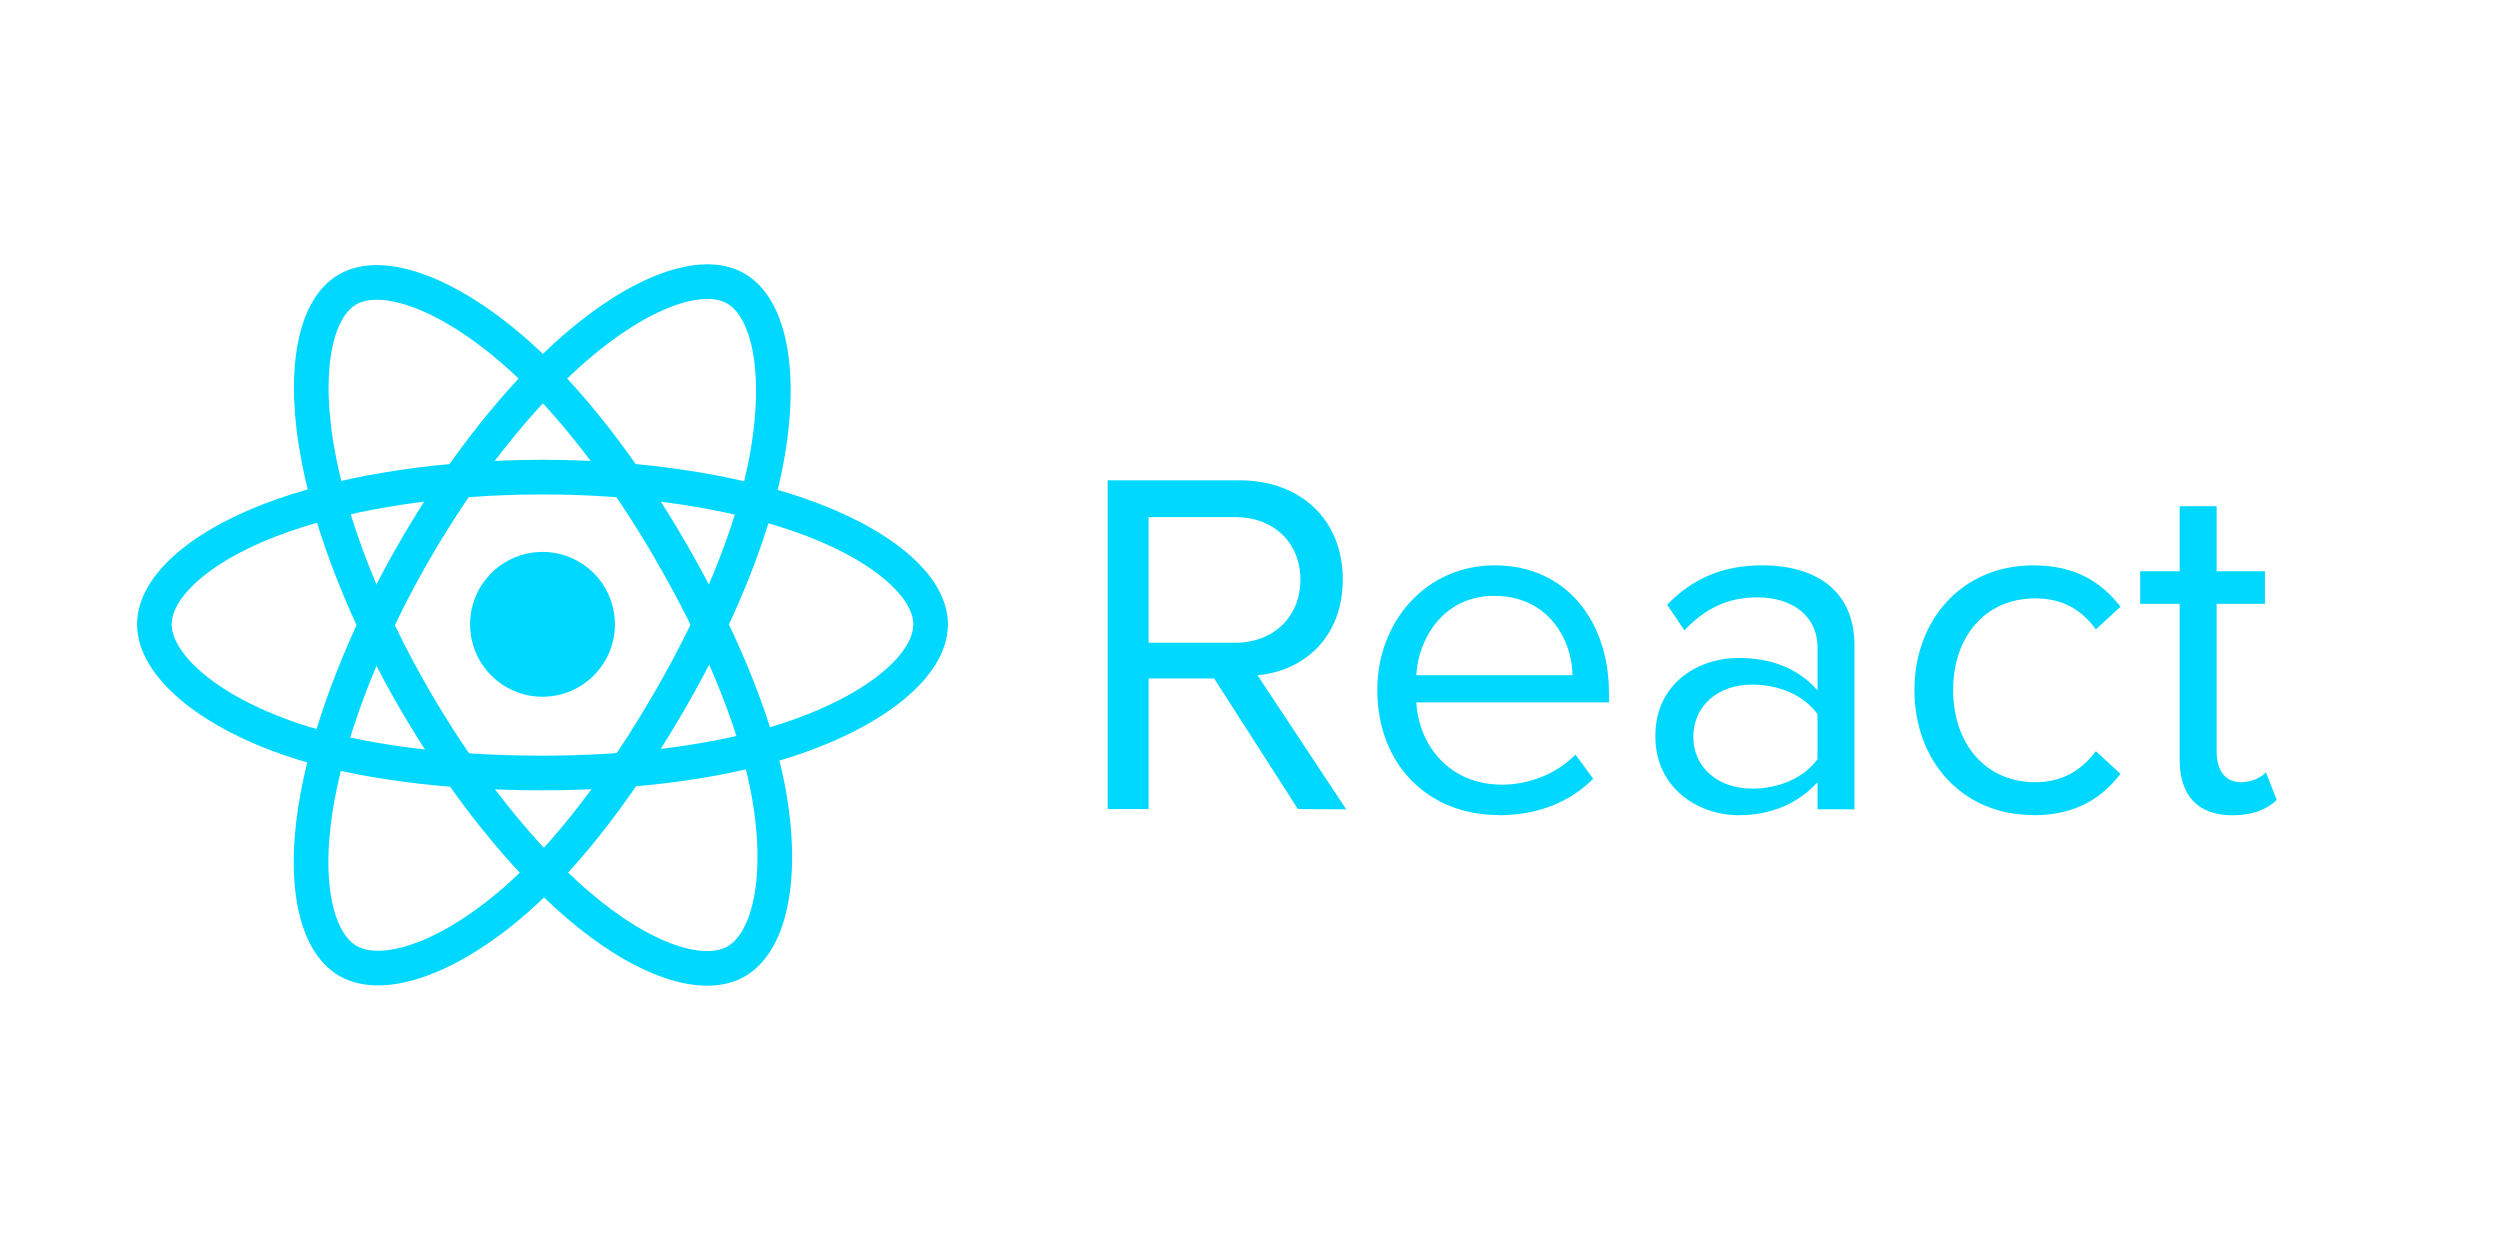
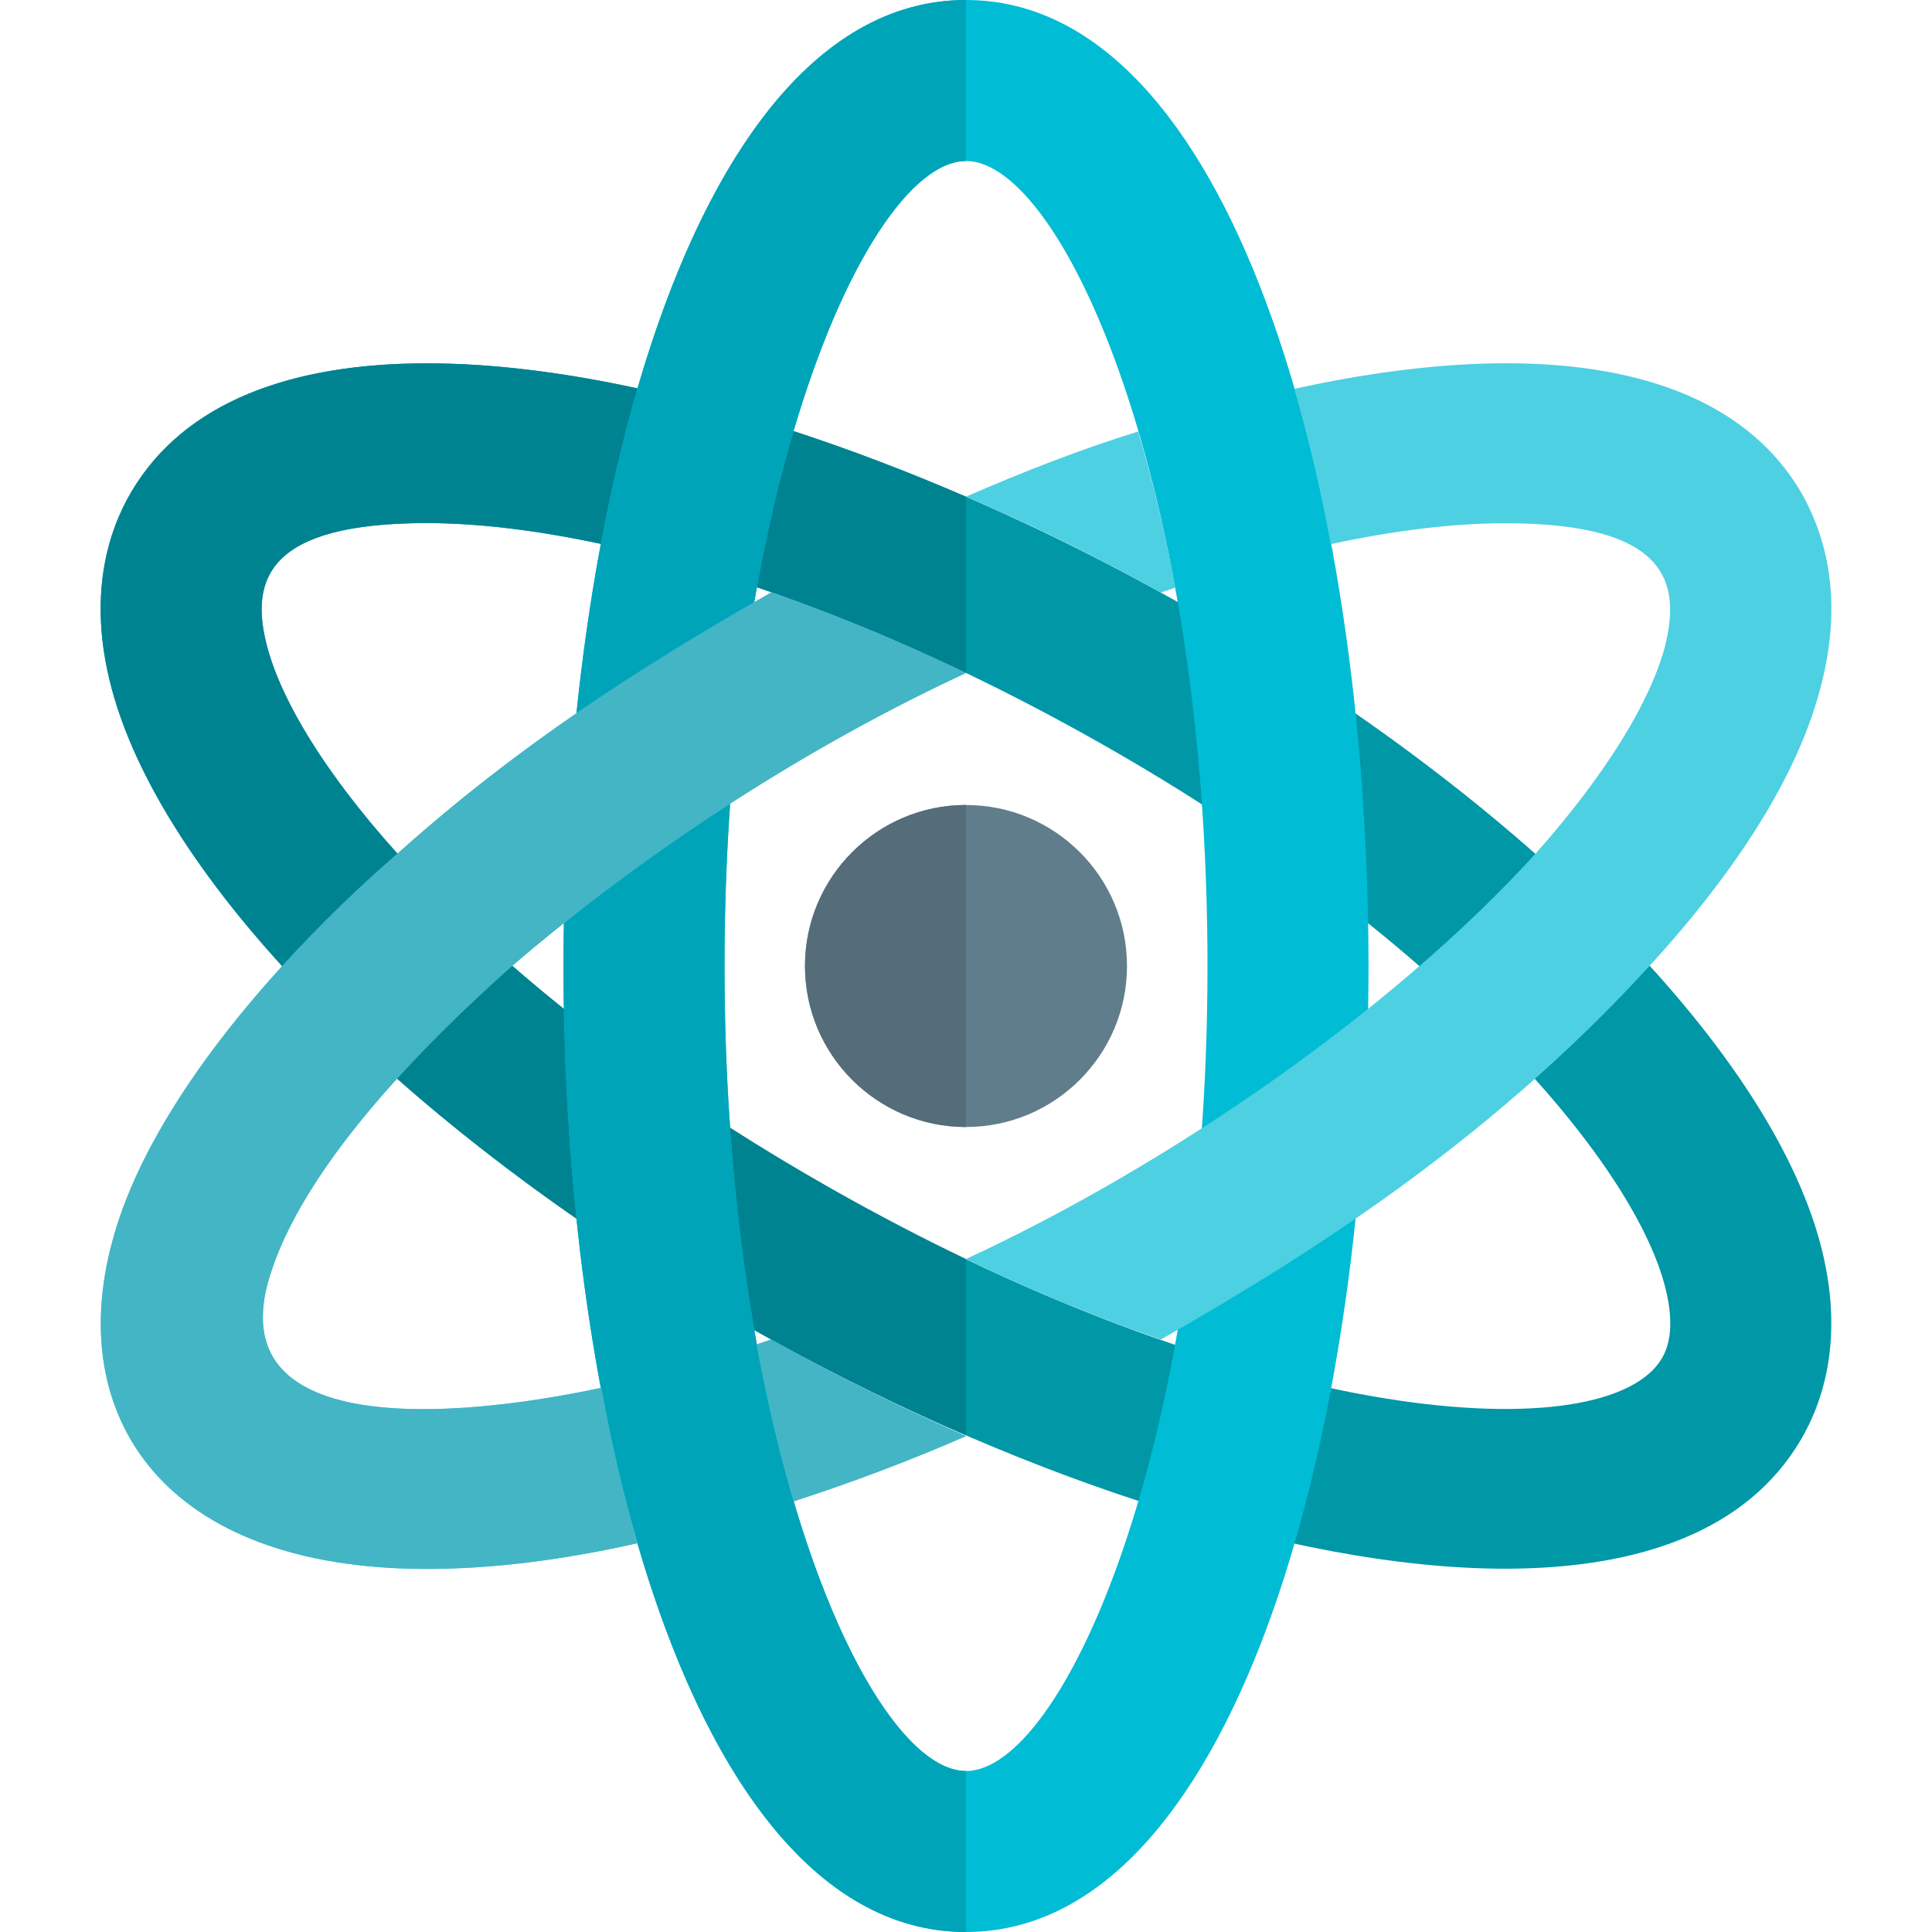
- <svg xmlns="http://www.w3.org/2000/svg" width="120" height="60" fill-rule="evenodd">
-   <g transform="matrix(.06928 0 0 .06928 7.367398 13.50533)" fill="none">
-     <circle r="50.167" cy="237.628" cx="269.529" fill="#00d8ff" />
-     <g stroke="#00d8ff" stroke-width="24">
-       <path d="M269.53 135.628c67.356 0 129.928 9.665 177.107 25.907 56.844 19.57 91.794 49.233 91.794 76.093 0 27.99-37.04 59.503-98.083 79.728-46.15 15.29-106.88 23.272-170.818 23.272-65.554 0-127.63-7.492-174.3-23.44-59.046-20.182-94.61-52.103-94.61-79.56 0-26.642 33.37-56.076 89.415-75.616 47.355-16.51 111.472-26.384 179.486-26.384z" />
-       <path d="M180.736 186.922c33.65-58.348 73.28-107.724 110.92-140.48C337.006 6.976 380.163-8.48 403.43 4.937c24.248 13.983 33.042 61.814 20.067 124.796-9.8 47.618-33.234 104.212-65.176 159.6-32.75 56.788-70.25 106.82-107.377 139.272-46.98 41.068-92.4 55.93-116.185 42.213-23.08-13.3-31.906-56.92-20.834-115.233 9.355-49.27 32.832-109.745 66.8-168.664z" />
-       <path d="M180.82 289.482C147.075 231.2 124.1 172.195 114.51 123.227c-11.544-59-3.382-104.11 19.864-117.566 24.224-14.024 70.055 2.244 118.14 44.94 36.356 32.28 73.688 80.837 105.723 136.173 32.844 56.733 57.46 114.21 67.036 162.582 12.117 61.213 2.31 107.984-21.453 121.74-23.057 13.348-65.25-.784-110.24-39.5-38.013-32.71-78.682-83.253-112.76-142.115z" />
-     </g>
-   </g>
-   <path d="M64.62 38.848l-4.26-6.436c2.153-.19 4.093-1.75 4.093-4.6 0-2.9-2.058-4.756-4.945-4.756h-6.34v15.78h1.964v-6.27h3.147l4.022 6.27zm-5.347-7.997h-4.14v-6.033h4.14c1.87 0 3.147 1.23 3.147 3.005s-1.278 3.03-3.147 3.03zm12.658 8.28c1.87 0 3.407-.615 4.543-1.75l-.852-1.16c-.9.923-2.224 1.443-3.525 1.443-2.46 0-3.975-1.798-4.117-3.95h9.25v-.45c0-3.43-2.035-6.128-5.49-6.128-3.265 0-5.63 2.674-5.63 5.986 0 3.573 2.437 6 5.82 6zm3.55-6.72h-7.5c.095-1.75 1.3-3.81 3.738-3.81 2.603 0 3.738 2.106 3.762 3.81zm13.534 6.436v-7.855c0-2.768-2.01-3.857-4.424-3.857-1.87 0-3.336.615-4.566 1.893l.828 1.23c1.017-1.088 2.13-1.585 3.502-1.585 1.656 0 2.887.875 2.887 2.413v2.058c-.923-1.065-2.224-1.562-3.786-1.562-1.94 0-4 1.207-4 3.762 0 2.484 2.058 3.786 4 3.786 1.538 0 2.84-.544 3.786-1.585v1.3zm-4.92-.994c-1.656 0-2.816-1.04-2.816-2.484 0-1.467 1.16-2.508 2.816-2.508 1.254 0 2.46.473 3.147 1.42v2.153c-.686.946-1.893 1.42-3.147 1.42zm13.5 1.278c2.082 0 3.312-.852 4.188-1.987l-1.183-1.088c-.757 1.017-1.727 1.49-2.9 1.49-2.437 0-3.95-1.893-3.95-4.424s1.514-4.4 3.95-4.4c1.183 0 2.153.45 2.9 1.49l1.183-1.088c-.875-1.136-2.106-1.987-4.188-1.987-3.407 0-5.702 2.603-5.702 5.986 0 3.407 2.295 6 5.702 6zm9.56 0c1.04 0 1.68-.308 2.13-.733l-.52-1.325c-.237.26-.7.473-1.207.473-.78 0-1.16-.615-1.16-1.467v-7.098h2.32V27.42h-2.32v-3.123h-1.775v3.123h-1.893v1.562h1.893v7.477c0 1.704.852 2.674 2.532 2.674z" fill="#00d8ff" />
+ <svg xmlns="http://www.w3.org/2000/svg" id="color" enable-background="new 0 0 24 24" height="512" viewBox="0 0 24 24" width="512">
+   <path d="m18.697 19.487c-2.684 0-6.246-1.221-9.338-2.97-4.18-2.365-7.309-5.489-7.971-7.959-.31-1.156-.04-1.968.242-2.445 1.718-2.918 7.986-1.472 13.01 1.371 4.18 2.365 7.309 5.489 7.971 7.959.31 1.156.04 1.968-.242 2.445-.661 1.122-1.994 1.599-3.672 1.599zm-13.398-12.989c-1.959 0-2.208.686-1.979 1.542.42 1.568 2.797 4.345 7.023 6.737 5.283 2.989 9.631 3.238 10.302 2.096.126-.214.138-.521.033-.912-.42-1.568-2.797-4.345-7.023-6.737-3.428-1.94-6.464-2.726-8.356-2.726z" fill="#0097a7" />
+   <path d="m14 12c0 1.104-.896 2-2 2s-2-.896-2-2 .896-2 2-2 2 .896 2 2z" fill="#607d8b" />
+   <path d="m12 24c-3.283 0-5-6.037-5-12s1.717-12 5-12 5 6.037 5 12-1.717 12-5 12zm0-22c-1.194 0-3 3.988-3 10s1.806 10 3 10 3-3.988 3-10-1.806-10-3-10z" fill="#00bcd4" />
+   <path d="m14.14 5.36c-.71.22-1.43.5-2.14.81.82.35 1.63.75 2.42 1.19l.18-.06c-.13-.71-.29-1.36-.46-1.94zm8.23.75c-.98-1.66-3.43-1.91-6.29-1.28.18.61.33 1.26.45 1.93.83-.18 1.56-.26 2.17-.26 2.014 0 2.187.732 1.98 1.54-.18.67-.72 1.57-1.61 2.57-1.804 1.98-4.587 3.881-7.07 5.03.85.41 1.66.74 2.42 1 1.65-.944 4.001-2.374 6.07-4.64 1.09-1.19 1.84-2.37 2.12-3.44.231-.853.193-1.697-.24-2.45zm-7.77 1.19c-.13-.71-.29-1.36-.46-1.94-.71.22-1.43.5-2.14.81.82.35 1.63.75 2.42 1.19zm-5.2 9.4c.13.71.29 1.37.46 1.95.71-.23 1.43-.5 2.14-.81-.82-.36-1.64-.76-2.42-1.2zm-3.04-4.7c1.758-1.507 3.766-2.772 5.64-3.64-.85-.41-1.66-.74-2.42-1-1.65.944-3.127 1.887-4.65 3.25-1.366 1.186-3.079 3.067-3.54 4.83-.576 2.153.636 4.05 3.91 4.05.81 0 1.69-.11 2.62-.32-.18-.61-.33-1.26-.45-1.93-1.88.4-4.63.593-4.15-1.28.382-1.423 1.945-2.987 3.04-3.96z" fill="#4dd0e1" />
+   <path d="m9.069 14.009c.063.901.167 1.742.301 2.514.07.039.14.079.21.117h.001c.786.435 1.599.835 2.419 1.19v-2.189c-.539-.258-1.092-.546-1.656-.865-.445-.252-.87-.508-1.275-.767zm-2.705-2.012c-.002.001-.003.002-.004.003-.436.388-.947.87-1.428 1.399.672.593 1.42 1.178 2.228 1.739-.089-.853-.141-1.728-.156-2.606-.223-.179-.437-.358-.64-.535zm3.494-6.642c-.172.582-.326 1.231-.455 1.94.373.126.757.268 1.152.427.348.139.705.293 1.07.461.124.057.249.116.375.176v-2.189c-.714-.309-1.433-.583-2.142-.815zm-4.556-.842c-1.677 0-3.011.477-3.672 1.599-.281.477-.551 1.289-.241 2.445.285 1.064 1.028 2.25 2.116 3.444.474-.521.969-.995 1.426-1.391.002-.002.005-.004.007-.006-.895-.994-1.437-1.891-1.617-2.564-.23-.855.02-1.542 1.979-1.542.611 0 1.341.082 2.164.258.126-.675.278-1.322.455-1.932-.927-.201-1.811-.311-2.617-.311z" fill="#008391" />
+   <path d="m12 10c-1.104 0-2 .896-2 2s.896 2 2 2z" fill="#546d79" />
+   <path d="m9.07 9.983c-.703.454-1.398.951-2.065 1.484-.003.178-.005.355-.005.533 0 .177.002.355.005.532.015.877.067 1.752.156 2.606.075.721.176 1.426.303 2.104.002 0 .004-.001.006-.001.12.67.271 1.32.45 1.93-.001 0-.001 0-.002 0 .823 2.832 2.194 4.829 4.082 4.829v-2c-.769 0-1.792-1.654-2.422-4.437-.064-.277-.124-.566-.178-.863h.002c-.011-.059-.021-.117-.031-.177-.134-.772-.238-1.613-.301-2.514-.046-.64-.07-1.311-.07-2.009 0-.701.025-1.374.07-2.017zm2.93-9.983c-1.887 0-3.257 1.995-4.081 4.824-.177.61-.329 1.257-.455 1.932-.127.678-.228 1.383-.303 2.104.715-.492 1.444-.938 2.209-1.379.01-.063.021-.124.033-.186.129-.709.284-1.358.455-1.94.626-2.124 1.479-3.355 2.142-3.355z" fill="#00a4b9" />
+   <path d="m9.58 16.64-.178.06h-.002c.055.297.114.586.178.863.088.385.183.749.282 1.087.71-.23 1.43-.5 2.14-.81-.82-.36-1.64-.76-2.42-1.2zm0-9.28c-.07.04-.141.08-.21.121-.765.441-1.494.887-2.209 1.379-.747.514-1.48 1.079-2.223 1.744-.002.002-.005.004-.007.006-.456.396-.951.87-1.426 1.391-.946 1.039-1.808 2.265-2.115 3.439-.576 2.153.636 4.05 3.91 4.05.809 0 1.689-.11 2.618-.32h.002c-.18-.61-.33-1.26-.45-1.93-.002 0-.004.001-.006.001-.686.146-1.488.264-2.205.264-1.248 0-2.243-.357-1.938-1.545.23-.856.887-1.762 1.612-2.561.48-.529.99-1.011 1.427-1.399.001-.001.002-.002.004-.003.21-.18.424-.357.641-.53.667-.532 1.362-1.03 2.065-1.484.977-.631 1.971-1.179 2.93-1.623-.126-.061-.251-.12-.375-.177-.365-.168-.722-.321-1.07-.461-.333-.133-.658-.254-.975-.362z" fill="#43b5c4" />
</svg>
